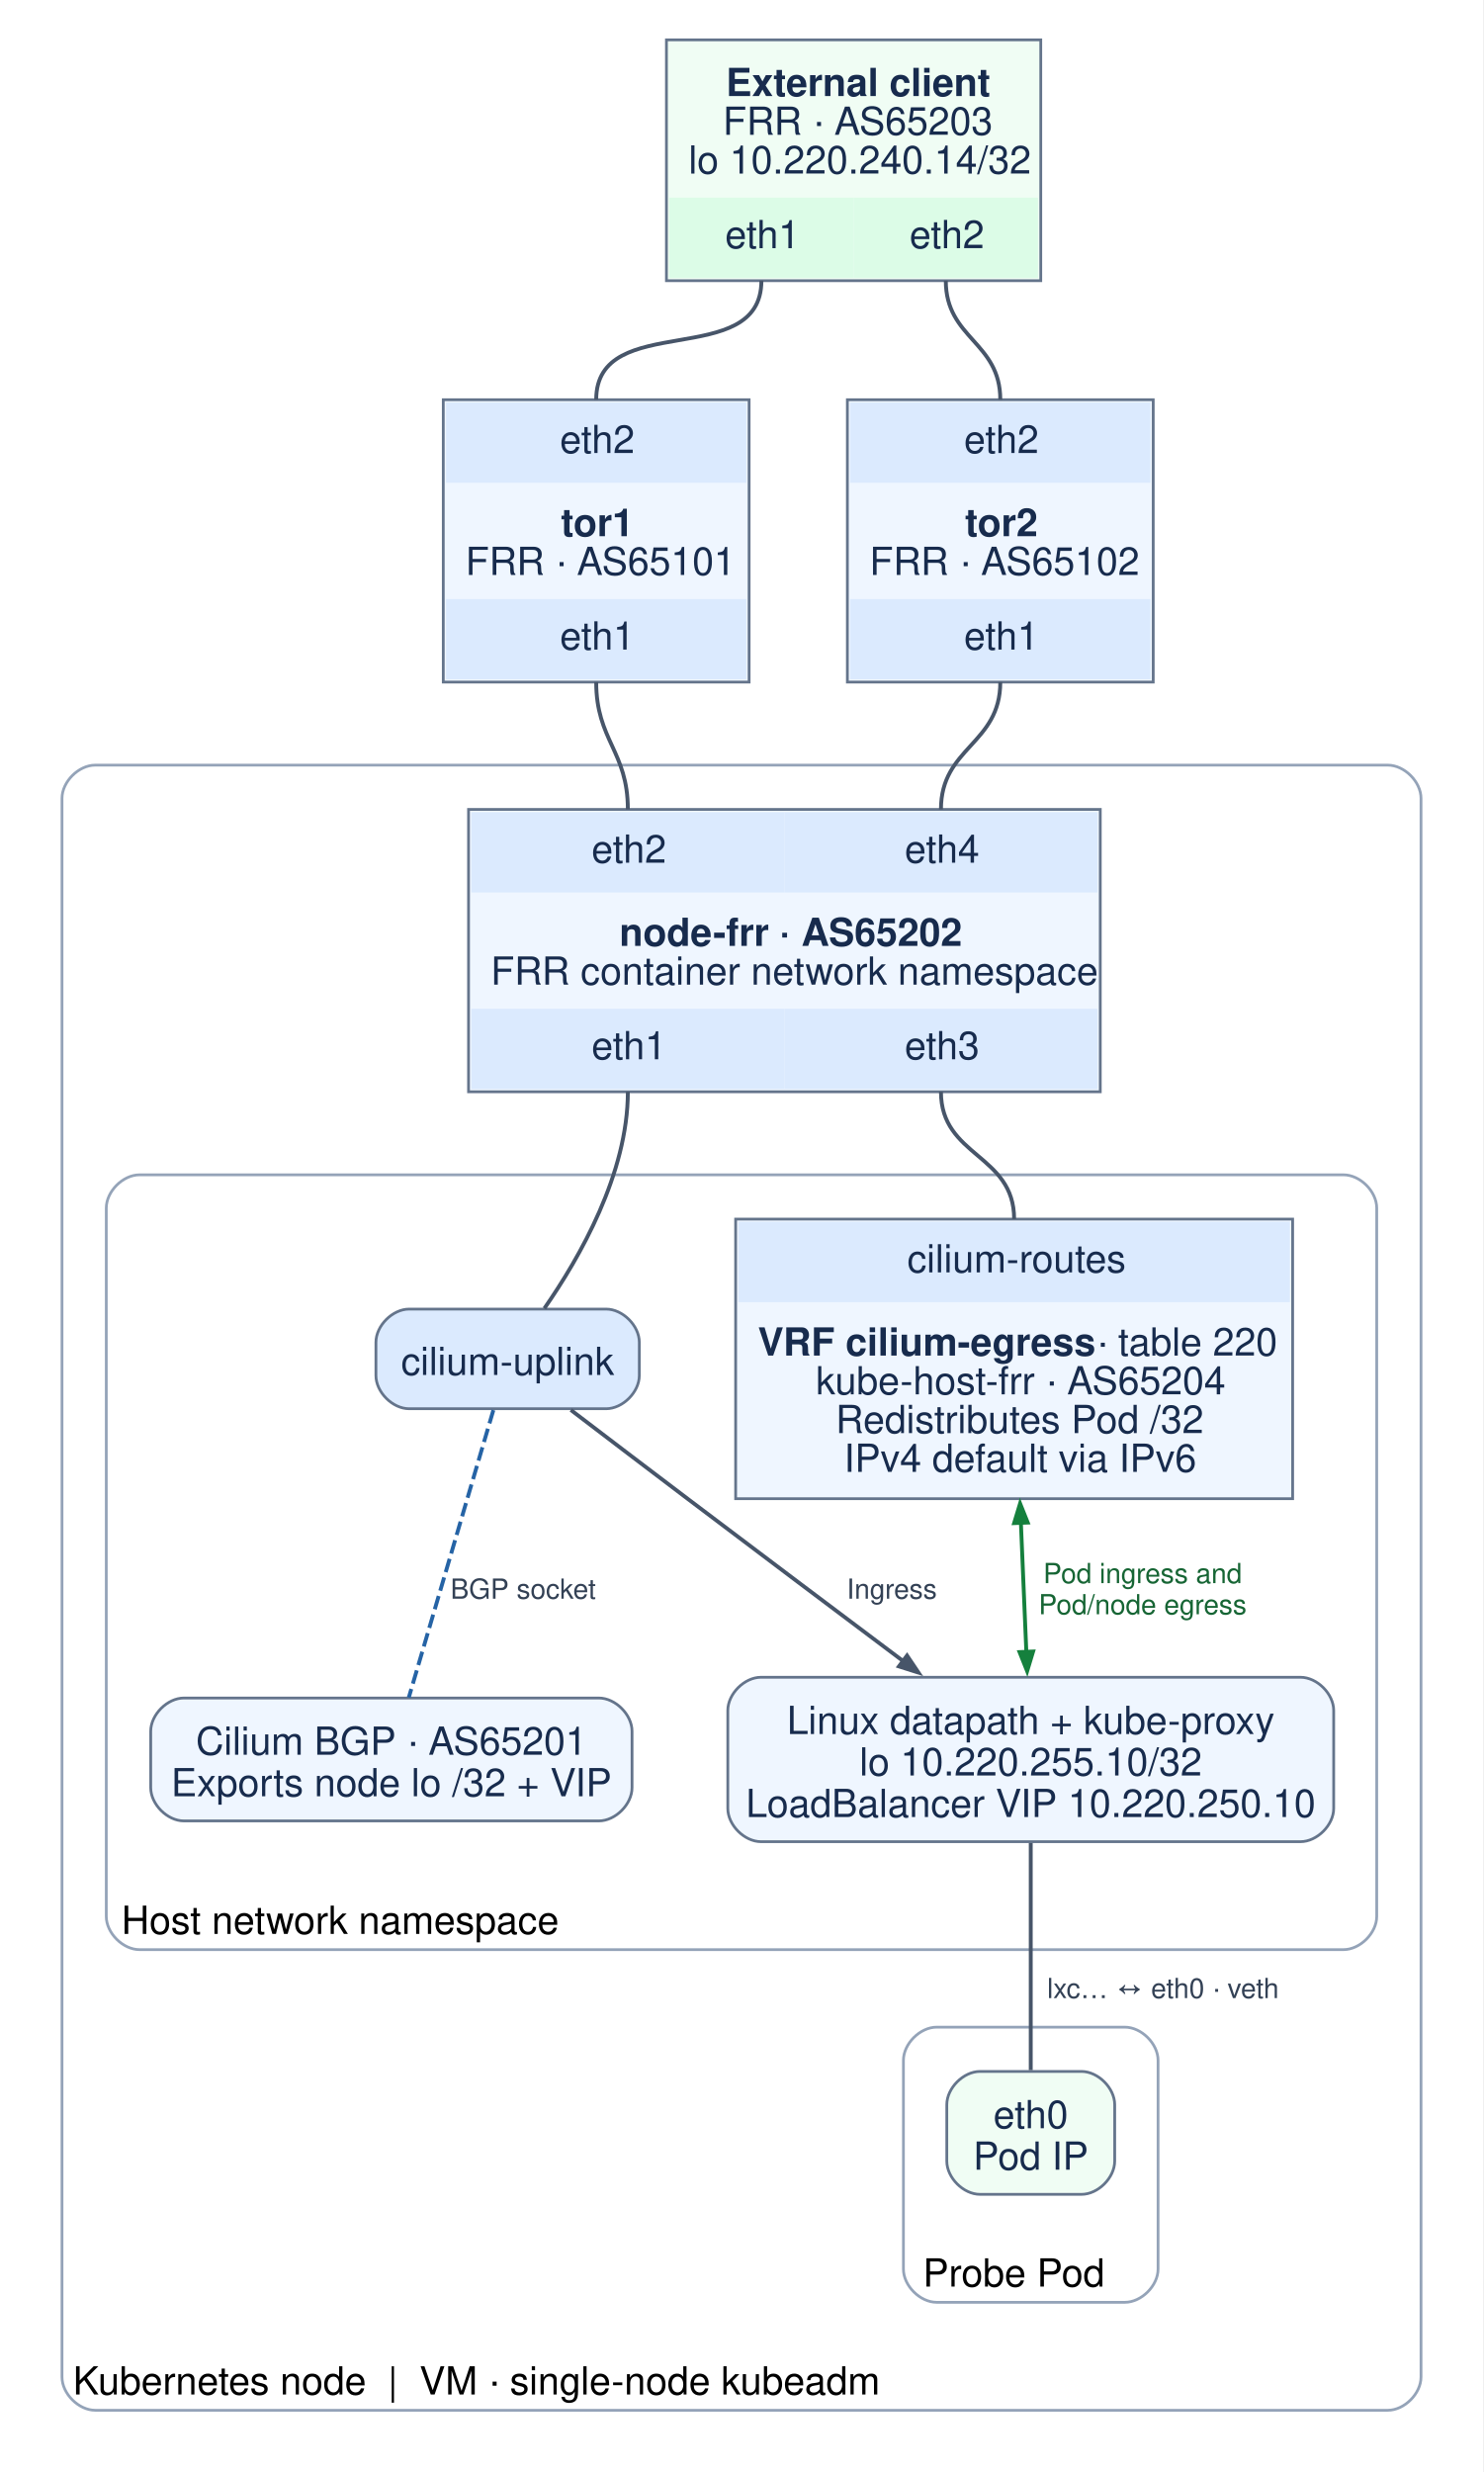
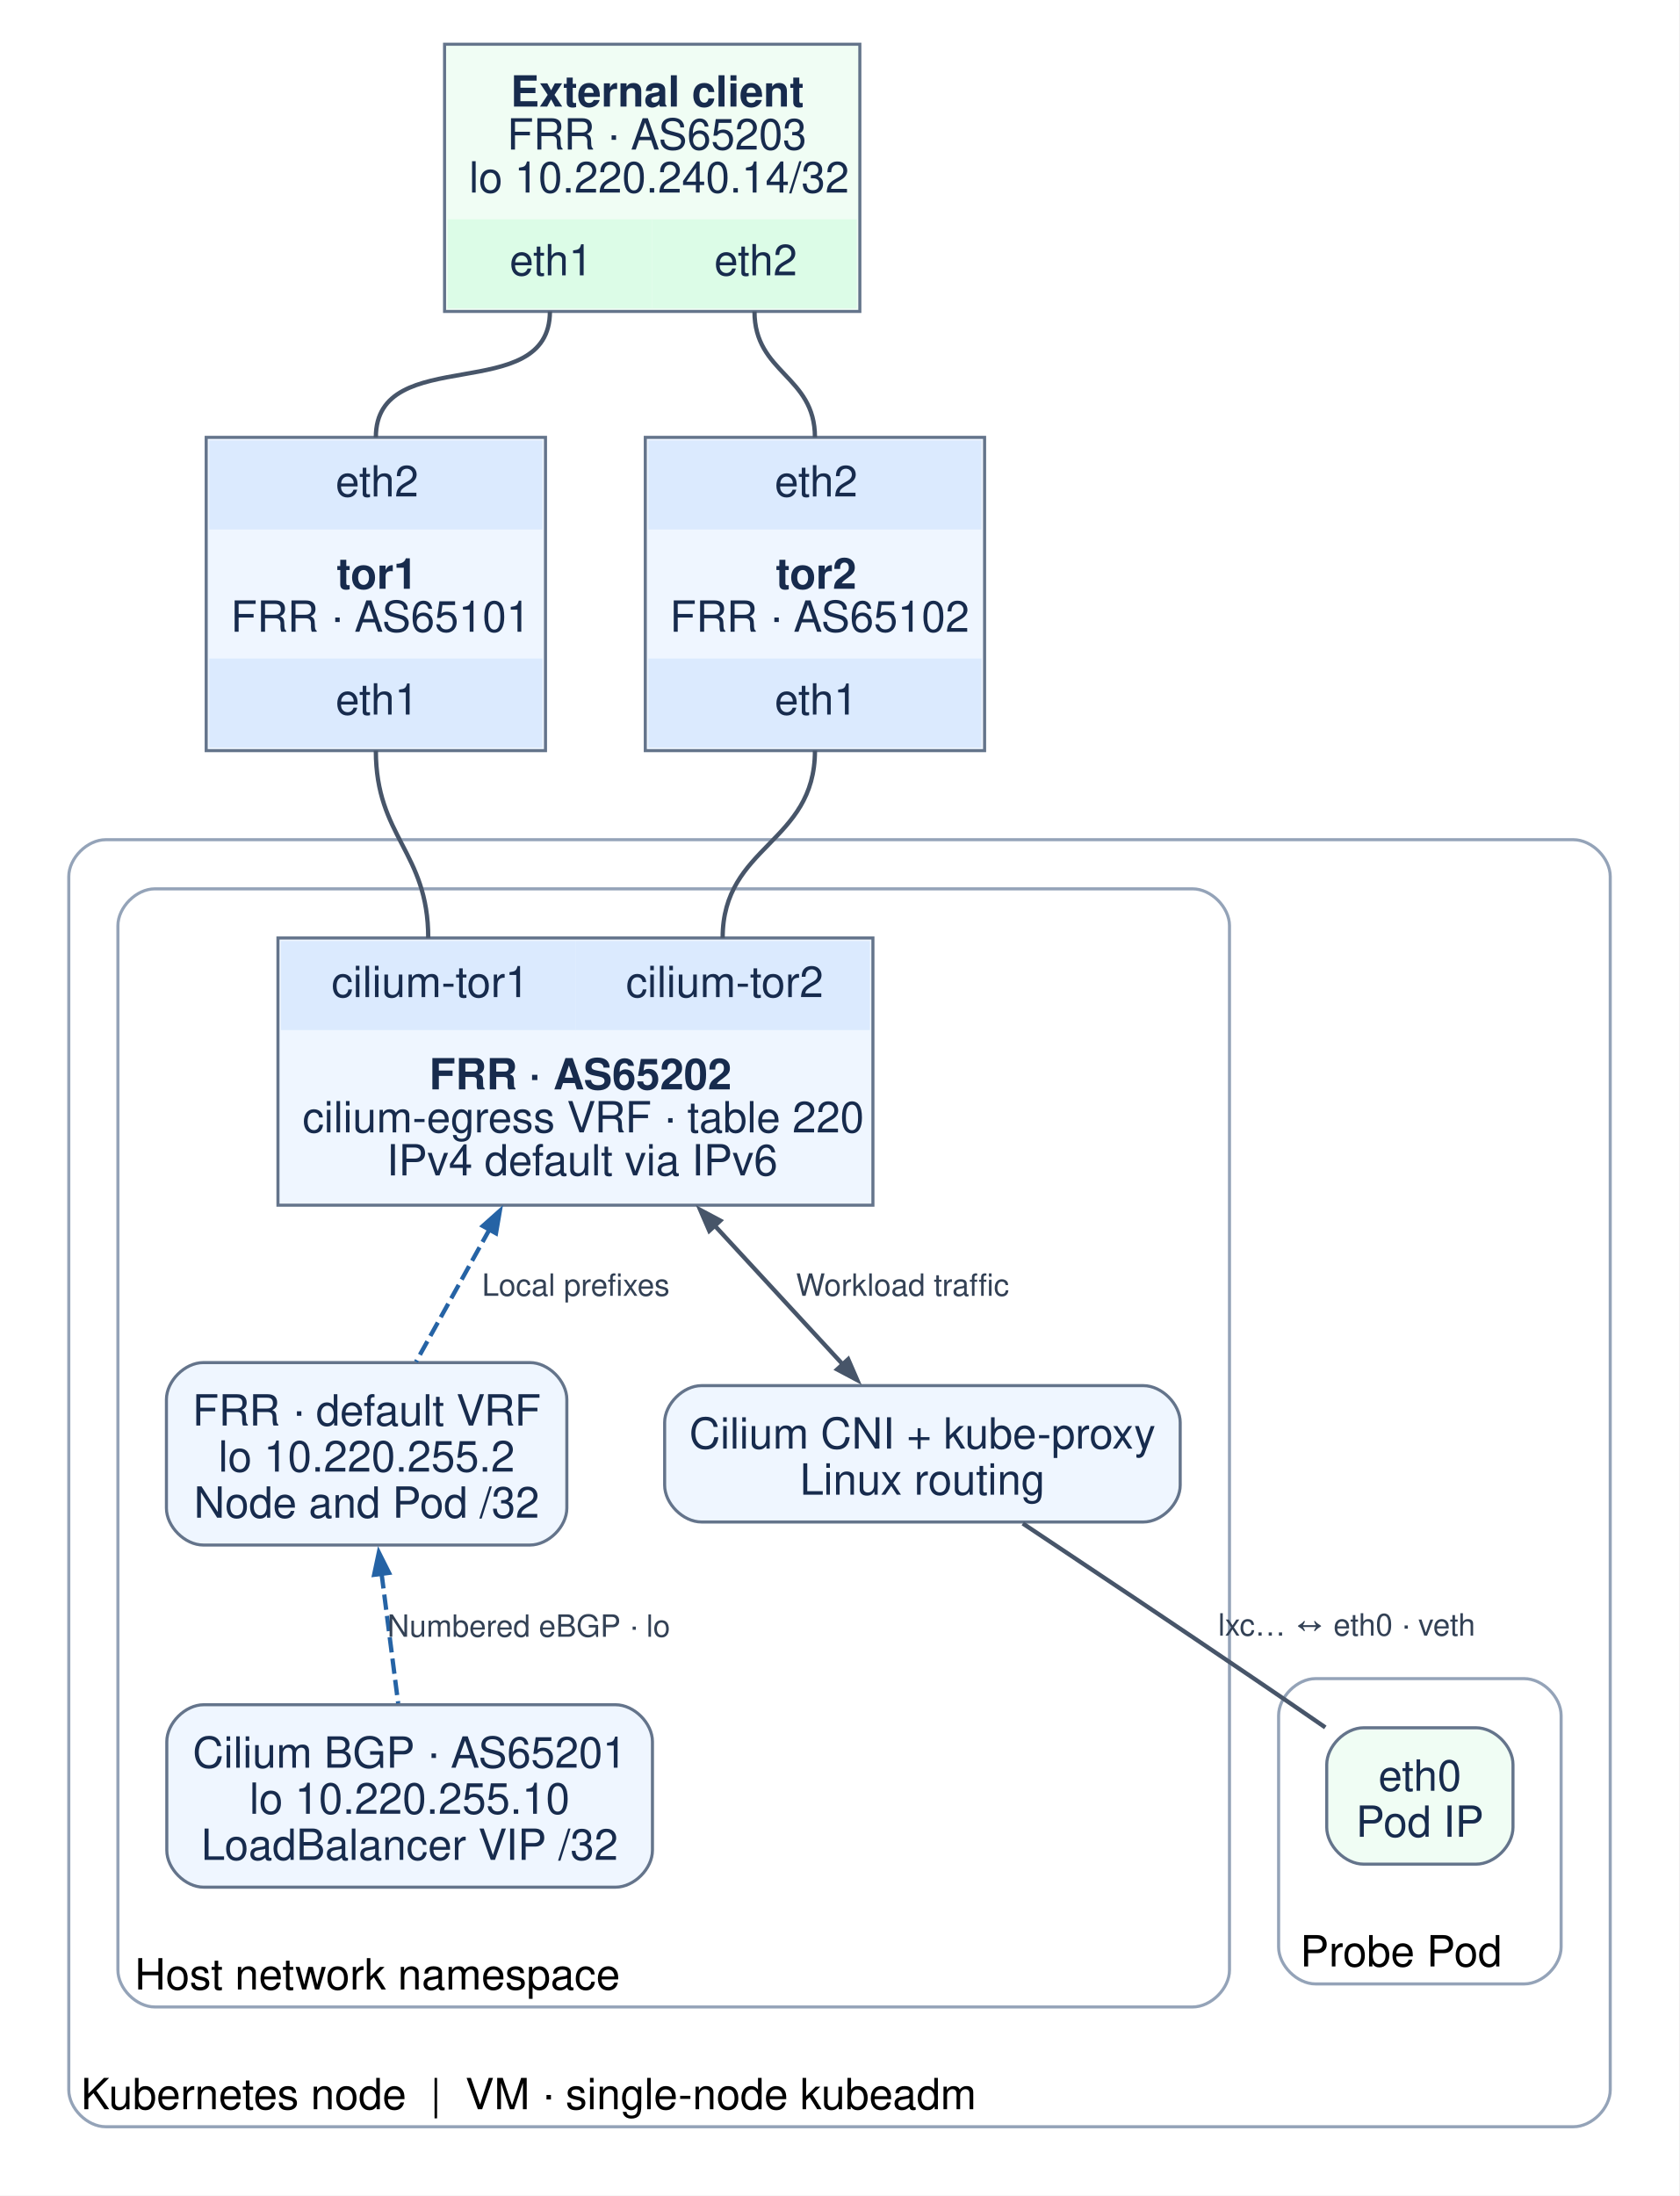
- <svg xmlns="http://www.w3.org/2000/svg" width="536pt" height="893pt" viewBox="0.00 0.00 536.00 893.00">
-   <g id="graph0" class="graph" transform="scale(1 1) rotate(0) translate(14.4 878.7)">
-     <polygon fill="#ffffff" stroke="none" points="-14.4,14.4 -14.4,-878.7 521.4,-878.7 521.4,14.4 -14.4,14.4" />
+ <svg xmlns="http://www.w3.org/2000/svg" width="547pt" height="715pt" viewBox="0.00 0.00 547.00 715.00">
+   <g id="graph0" class="graph" transform="scale(1 1) rotate(0) translate(14.4 700.45)">
+     <polygon fill="#ffffff" stroke="none" points="-14.4,14.4 -14.4,-700.45 532.4,-700.45 532.4,14.4 -14.4,14.4" />
    <g id="clust2" class="cluster">
-       <path fill="#ffffff" stroke="#94a3b8" d="M20,-8C20,-8 487,-8 487,-8 493,-8 499,-14 499,-20 499,-20 499,-590.3 499,-590.3 499,-596.3 493,-602.3 487,-602.3 487,-602.3 20,-602.3 20,-602.3 14,-602.3 8,-596.3 8,-590.3 8,-590.3 8,-20 8,-20 8,-14 14,-8 20,-8" />
+       <path fill="#ffffff" stroke="#94a3b8" d="M20,-8C20,-8 498,-8 498,-8 504,-8 510,-14 510,-20 510,-20 510,-415.05 510,-415.05 510,-421.05 504,-427.05 498,-427.05 498,-427.05 20,-427.05 20,-427.05 14,-427.05 8,-421.05 8,-415.05 8,-415.05 8,-20 8,-20 8,-14 14,-8 20,-8" />
      <text xml:space="preserve" text-anchor="middle" x="157.75" y="-13.7" font-family="Helvetica,sans-Serif" font-size="14.00">Kubernetes node  |  VM · single-node kubeadm</text>
    </g>
    <g id="clust3" class="cluster">
-       <path fill="#ffffff" stroke="#94a3b8" d="M36,-174.4C36,-174.4 471,-174.4 471,-174.4 477,-174.4 483,-180.4 483,-186.4 483,-186.4 483,-442.3 483,-442.3 483,-448.3 477,-454.3 471,-454.3 471,-454.3 36,-454.3 36,-454.3 30,-454.3 24,-448.3 24,-442.3 24,-442.3 24,-186.4 24,-186.4 24,-180.4 30,-174.4 36,-174.4" />
-       <text xml:space="preserve" text-anchor="middle" x="108.5" y="-180.1" font-family="Helvetica,sans-Serif" font-size="14.00">Host network namespace</text>
+       <path fill="#ffffff" stroke="#94a3b8" d="M36,-47C36,-47 374,-47 374,-47 380,-47 386,-53 386,-59 386,-59 386,-399.05 386,-399.05 386,-405.05 380,-411.05 374,-411.05 374,-411.05 36,-411.05 36,-411.05 30,-411.05 24,-405.05 24,-399.05 24,-399.05 24,-59 24,-59 24,-53 30,-47 36,-47" />
+       <text xml:space="preserve" text-anchor="middle" x="108.5" y="-52.7" font-family="Helvetica,sans-Serif" font-size="14.00">Host network namespace</text>
    </g>
-     <g id="clust6" class="cluster">
-       <path fill="#ffffff" stroke="#94a3b8" d="M324,-47C324,-47 392,-47 392,-47 398,-47 404,-53 404,-59 404,-59 404,-134.4 404,-134.4 404,-140.4 398,-146.4 392,-146.4 392,-146.4 324,-146.4 324,-146.4 318,-146.4 312,-140.4 312,-134.4 312,-134.4 312,-59 312,-59 312,-53 318,-47 324,-47" />
-       <text xml:space="preserve" text-anchor="middle" x="351.88" y="-52.7" font-family="Helvetica,sans-Serif" font-size="14.00">Probe Pod</text>
+     <g id="clust5" class="cluster">
+       <path fill="#ffffff" stroke="#94a3b8" d="M414,-54.5C414,-54.5 482,-54.5 482,-54.5 488,-54.5 494,-60.5 494,-66.5 494,-66.5 494,-141.9 494,-141.9 494,-147.9 488,-153.9 482,-153.9 482,-153.9 414,-153.9 414,-153.9 408,-153.9 402,-147.9 402,-141.9 402,-141.9 402,-66.5 402,-66.5 402,-60.5 408,-54.5 414,-54.5" />
+       <text xml:space="preserve" text-anchor="middle" x="441.88" y="-60.2" font-family="Helvetica,sans-Serif" font-size="14.00">Probe Pod</text>
    </g>
    <g id="node1" class="node">
-       <path fill="#eff6ff" stroke="none" d="M349.62,-864.3C349.62,-864.3 238.38,-864.3 238.38,-864.3 232.38,-864.3 226.38,-858.3 226.38,-852.3 226.38,-852.3 226.38,-789.3 226.38,-789.3 226.38,-783.3 232.38,-777.3 238.38,-777.3 238.38,-777.3 349.62,-777.3 349.62,-777.3 355.62,-777.3 361.62,-783.3 361.62,-789.3 361.62,-789.3 361.62,-852.3 361.62,-852.3 361.62,-858.3 355.62,-864.3 349.62,-864.3" />
-       <polygon fill="#f0fdf4" stroke="none" points="226.38,-777.3 226.38,-864.3 361.62,-864.3 361.62,-777.3 226.38,-777.3" />
-       <text xml:space="preserve" text-anchor="start" x="247.88" y="-844" font-family="Helvetica,sans-Serif" font-weight="bold" font-size="14.00" fill="#172b4d">External client</text>
-       <text xml:space="preserve" text-anchor="start" x="246.75" y="-830" font-family="Helvetica,sans-Serif" font-size="14.00" fill="#172b4d">FRR · AS65203</text>
-       <text xml:space="preserve" text-anchor="start" x="234.38" y="-816" font-family="Helvetica,sans-Serif" font-size="14.00" fill="#172b4d">lo 10.220.240.14/32</text>
-       <polygon fill="#dcfce7" stroke="none" points="227.38,-778.3 227.38,-807.3 294,-807.3 294,-778.3 227.38,-778.3" />
-       <text xml:space="preserve" text-anchor="start" x="247.56" y="-789.05" font-family="Helvetica,sans-Serif" font-size="14.00" fill="#172b4d">eth1</text>
-       <polygon fill="#dcfce7" stroke="none" points="294,-778.3 294,-807.3 360.62,-807.3 360.62,-778.3 294,-778.3" />
-       <text xml:space="preserve" text-anchor="start" x="314.19" y="-789.05" font-family="Helvetica,sans-Serif" font-size="14.00" fill="#172b4d">eth2</text>
-       <polygon fill="none" stroke="#64748b" points="226.38,-777.3 226.38,-864.3 361.62,-864.3 361.62,-777.3 226.38,-777.3" />
+       <path fill="#eff6ff" stroke="none" d="M253.62,-686.05C253.62,-686.05 142.38,-686.05 142.38,-686.05 136.38,-686.05 130.38,-680.05 130.38,-674.05 130.38,-674.05 130.38,-611.05 130.38,-611.05 130.38,-605.05 136.38,-599.05 142.38,-599.05 142.38,-599.05 253.62,-599.05 253.62,-599.05 259.62,-599.05 265.62,-605.05 265.62,-611.05 265.62,-611.05 265.62,-674.05 265.62,-674.05 265.62,-680.05 259.62,-686.05 253.62,-686.05" />
+       <polygon fill="#f0fdf4" stroke="none" points="130.38,-599.05 130.38,-686.05 265.62,-686.05 265.62,-599.05 130.38,-599.05" />
+       <text xml:space="preserve" text-anchor="start" x="151.88" y="-665.75" font-family="Helvetica,sans-Serif" font-weight="bold" font-size="14.00" fill="#172b4d">External client</text>
+       <text xml:space="preserve" text-anchor="start" x="150.75" y="-651.75" font-family="Helvetica,sans-Serif" font-size="14.00" fill="#172b4d">FRR · AS65203</text>
+       <text xml:space="preserve" text-anchor="start" x="138.38" y="-637.75" font-family="Helvetica,sans-Serif" font-size="14.00" fill="#172b4d">lo 10.220.240.14/32</text>
+       <polygon fill="#dcfce7" stroke="none" points="131.38,-600.05 131.38,-629.05 198,-629.05 198,-600.05 131.38,-600.05" />
+       <text xml:space="preserve" text-anchor="start" x="151.56" y="-610.8" font-family="Helvetica,sans-Serif" font-size="14.00" fill="#172b4d">eth1</text>
+       <polygon fill="#dcfce7" stroke="none" points="198,-600.05 198,-629.05 264.62,-629.05 264.62,-600.05 198,-600.05" />
+       <text xml:space="preserve" text-anchor="start" x="218.19" y="-610.8" font-family="Helvetica,sans-Serif" font-size="14.00" fill="#172b4d">eth2</text>
+       <polygon fill="none" stroke="#64748b" points="130.38,-599.05 130.38,-686.05 265.62,-686.05 265.62,-599.05 130.38,-599.05" />
    </g>
    <g id="node2" class="node">
-       <path fill="#eff6ff" stroke="none" d="M244.25,-734.3C244.25,-734.3 157.75,-734.3 157.75,-734.3 151.75,-734.3 145.75,-728.3 145.75,-722.3 145.75,-722.3 145.75,-644.3 145.75,-644.3 145.75,-638.3 151.75,-632.3 157.75,-632.3 157.75,-632.3 244.25,-632.3 244.25,-632.3 250.25,-632.3 256.25,-638.3 256.25,-644.3 256.25,-644.3 256.25,-722.3 256.25,-722.3 256.25,-728.3 250.25,-734.3 244.25,-734.3" />
-       <polygon fill="#eff6ff" stroke="none" points="145.75,-632.3 145.75,-734.3 256.25,-734.3 256.25,-632.3 145.75,-632.3" />
-       <polygon fill="#dbeafe" stroke="none" points="146.75,-704.3 146.75,-733.3 255.25,-733.3 255.25,-704.3 146.75,-704.3" />
-       <text xml:space="preserve" text-anchor="start" x="187.88" y="-715.05" font-family="Helvetica,sans-Serif" font-size="14.00" fill="#172b4d">eth2</text>
-       <text xml:space="preserve" text-anchor="start" x="188.25" y="-685" font-family="Helvetica,sans-Serif" font-weight="bold" font-size="14.00" fill="#172b4d">tor1</text>
-       <text xml:space="preserve" text-anchor="start" x="153.75" y="-671" font-family="Helvetica,sans-Serif" font-size="14.00" fill="#172b4d">FRR · AS65101</text>
-       <polygon fill="#dbeafe" stroke="none" points="146.75,-633.3 146.75,-662.3 255.25,-662.3 255.25,-633.3 146.75,-633.3" />
-       <text xml:space="preserve" text-anchor="start" x="187.88" y="-644.05" font-family="Helvetica,sans-Serif" font-size="14.00" fill="#172b4d">eth1</text>
-       <polygon fill="none" stroke="#64748b" points="145.75,-632.3 145.75,-734.3 256.25,-734.3 256.25,-632.3 145.75,-632.3" />
+       <path fill="#eff6ff" stroke="none" d="M151.25,-558.05C151.25,-558.05 64.75,-558.05 64.75,-558.05 58.75,-558.05 52.75,-552.05 52.75,-546.05 52.75,-546.05 52.75,-468.05 52.75,-468.05 52.75,-462.05 58.75,-456.05 64.75,-456.05 64.75,-456.05 151.25,-456.05 151.25,-456.05 157.25,-456.05 163.25,-462.05 163.25,-468.05 163.25,-468.05 163.25,-546.05 163.25,-546.05 163.25,-552.05 157.25,-558.05 151.25,-558.05" />
+       <polygon fill="#eff6ff" stroke="none" points="52.75,-456.05 52.75,-558.05 163.25,-558.05 163.25,-456.05 52.75,-456.05" />
+       <polygon fill="#dbeafe" stroke="none" points="53.75,-528.05 53.75,-557.05 162.25,-557.05 162.25,-528.05 53.75,-528.05" />
+       <text xml:space="preserve" text-anchor="start" x="94.88" y="-538.8" font-family="Helvetica,sans-Serif" font-size="14.00" fill="#172b4d">eth2</text>
+       <text xml:space="preserve" text-anchor="start" x="95.25" y="-508.75" font-family="Helvetica,sans-Serif" font-weight="bold" font-size="14.00" fill="#172b4d">tor1</text>
+       <text xml:space="preserve" text-anchor="start" x="60.75" y="-494.75" font-family="Helvetica,sans-Serif" font-size="14.00" fill="#172b4d">FRR · AS65101</text>
+       <polygon fill="#dbeafe" stroke="none" points="53.75,-457.05 53.75,-486.05 162.25,-486.05 162.25,-457.05 53.75,-457.05" />
+       <text xml:space="preserve" text-anchor="start" x="94.88" y="-467.8" font-family="Helvetica,sans-Serif" font-size="14.00" fill="#172b4d">eth1</text>
+       <polygon fill="none" stroke="#64748b" points="52.75,-456.05 52.75,-558.05 163.25,-558.05 163.25,-456.05 52.75,-456.05" />
+     </g>
+     <g id="edge5" class="edge">
+       <path fill="none" stroke="#475569" stroke-width="1.4" d="M164.69,-599.05C164.69,-567.96 108,-589.14 108,-558.05" />
+     </g>
+     <g id="node3" class="node">
+       <path fill="#eff6ff" stroke="none" d="M294.25,-558.05C294.25,-558.05 207.75,-558.05 207.75,-558.05 201.75,-558.05 195.75,-552.05 195.75,-546.05 195.75,-546.05 195.75,-468.05 195.75,-468.05 195.75,-462.05 201.75,-456.05 207.75,-456.05 207.75,-456.05 294.25,-456.05 294.25,-456.05 300.25,-456.05 306.25,-462.05 306.25,-468.05 306.25,-468.05 306.25,-546.05 306.25,-546.05 306.25,-552.05 300.25,-558.05 294.25,-558.05" />
+       <polygon fill="#eff6ff" stroke="none" points="195.75,-456.05 195.75,-558.05 306.25,-558.05 306.25,-456.05 195.75,-456.05" />
+       <polygon fill="#dbeafe" stroke="none" points="196.75,-528.05 196.75,-557.05 305.25,-557.05 305.25,-528.05 196.75,-528.05" />
+       <text xml:space="preserve" text-anchor="start" x="237.88" y="-538.8" font-family="Helvetica,sans-Serif" font-size="14.00" fill="#172b4d">eth2</text>
+       <text xml:space="preserve" text-anchor="start" x="238.25" y="-508.75" font-family="Helvetica,sans-Serif" font-weight="bold" font-size="14.00" fill="#172b4d">tor2</text>
+       <text xml:space="preserve" text-anchor="start" x="203.75" y="-494.75" font-family="Helvetica,sans-Serif" font-size="14.00" fill="#172b4d">FRR · AS65102</text>
+       <polygon fill="#dbeafe" stroke="none" points="196.75,-457.05 196.75,-486.05 305.25,-486.05 305.25,-457.05 196.75,-457.05" />
+       <text xml:space="preserve" text-anchor="start" x="237.88" y="-467.8" font-family="Helvetica,sans-Serif" font-size="14.00" fill="#172b4d">eth1</text>
+       <polygon fill="none" stroke="#64748b" points="195.75,-456.05 195.75,-558.05 306.25,-558.05 306.25,-456.05 195.75,-456.05" />
+     </g>
+     <g id="edge6" class="edge">
+       <path fill="none" stroke="#475569" stroke-width="1.4" d="M231.31,-599.05C231.31,-578.84 251,-578.26 251,-558.05" />
+     </g>
+     <g id="node4" class="node">
+       <path fill="#eff6ff" stroke="none" d="M257.88,-395.05C257.88,-395.05 88.12,-395.05 88.12,-395.05 82.12,-395.05 76.12,-389.05 76.12,-383.05 76.12,-383.05 76.12,-320.05 76.12,-320.05 76.12,-314.05 82.12,-308.05 88.12,-308.05 88.12,-308.05 257.88,-308.05 257.88,-308.05 263.88,-308.05 269.88,-314.05 269.88,-320.05 269.88,-320.05 269.88,-383.05 269.88,-383.05 269.88,-389.05 263.88,-395.05 257.88,-395.05" />
+       <polygon fill="#eff6ff" stroke="none" points="76.12,-308.05 76.12,-395.05 269.88,-395.05 269.88,-308.05 76.12,-308.05" />
+       <polygon fill="#dbeafe" stroke="none" points="77.12,-365.05 77.12,-394.05 173,-394.05 173,-365.05 77.12,-365.05" />
+       <text xml:space="preserve" text-anchor="start" x="93.56" y="-375.8" font-family="Helvetica,sans-Serif" font-size="14.00" fill="#172b4d">cilium-tor1</text>
+       <polygon fill="#dbeafe" stroke="none" points="173,-365.05 173,-394.05 268.88,-394.05 268.88,-365.05 173,-365.05" />
+       <text xml:space="preserve" text-anchor="start" x="189.44" y="-375.8" font-family="Helvetica,sans-Serif" font-size="14.00" fill="#172b4d">cilium-tor2</text>
+       <text xml:space="preserve" text-anchor="start" x="125.38" y="-345.75" font-family="Helvetica,sans-Serif" font-weight="bold" font-size="14.00" fill="#172b4d">FRR · AS65202</text>
+       <text xml:space="preserve" text-anchor="start" x="84.12" y="-331.75" font-family="Helvetica,sans-Serif" font-size="14.00" fill="#172b4d">cilium-egress VRF · table 220</text>
+       <text xml:space="preserve" text-anchor="start" x="111.5" y="-317.75" font-family="Helvetica,sans-Serif" font-size="14.00" fill="#172b4d">IPv4 default via IPv6</text>
+       <polygon fill="none" stroke="#64748b" points="76.12,-308.05 76.12,-395.05 269.88,-395.05 269.88,-308.05 76.12,-308.05" />
    </g>
    <g id="edge7" class="edge">
-       <path fill="none" stroke="#475569" stroke-width="1.4" d="M260.69,-777.3C260.69,-744.61 201,-766.99 201,-734.3" />
-     </g>
-     <g id="node3" class="node">
-       <path fill="#eff6ff" stroke="none" d="M390.25,-734.3C390.25,-734.3 303.75,-734.3 303.75,-734.3 297.75,-734.3 291.75,-728.3 291.75,-722.3 291.75,-722.3 291.75,-644.3 291.75,-644.3 291.75,-638.3 297.75,-632.3 303.75,-632.3 303.75,-632.3 390.25,-632.3 390.25,-632.3 396.25,-632.3 402.25,-638.3 402.25,-644.3 402.25,-644.3 402.25,-722.3 402.25,-722.3 402.25,-728.3 396.25,-734.3 390.25,-734.3" />
-       <polygon fill="#eff6ff" stroke="none" points="291.75,-632.3 291.75,-734.3 402.25,-734.3 402.25,-632.3 291.75,-632.3" />
-       <polygon fill="#dbeafe" stroke="none" points="292.75,-704.3 292.75,-733.3 401.25,-733.3 401.25,-704.3 292.75,-704.3" />
-       <text xml:space="preserve" text-anchor="start" x="333.88" y="-715.05" font-family="Helvetica,sans-Serif" font-size="14.00" fill="#172b4d">eth2</text>
-       <text xml:space="preserve" text-anchor="start" x="334.25" y="-685" font-family="Helvetica,sans-Serif" font-weight="bold" font-size="14.00" fill="#172b4d">tor2</text>
-       <text xml:space="preserve" text-anchor="start" x="299.75" y="-671" font-family="Helvetica,sans-Serif" font-size="14.00" fill="#172b4d">FRR · AS65102</text>
-       <polygon fill="#dbeafe" stroke="none" points="292.75,-633.3 292.75,-662.3 401.25,-662.3 401.25,-633.3 292.75,-633.3" />
-       <text xml:space="preserve" text-anchor="start" x="333.88" y="-644.05" font-family="Helvetica,sans-Serif" font-size="14.00" fill="#172b4d">eth1</text>
-       <polygon fill="none" stroke="#64748b" points="291.75,-632.3 291.75,-734.3 402.25,-734.3 402.25,-632.3 291.75,-632.3" />
+       <path fill="none" stroke="#475569" stroke-width="1.4" d="M108,-456.05C108,-427.9 125.06,-423.2 125.06,-395.05" />
    </g>
    <g id="edge8" class="edge">
-       <path fill="none" stroke="#475569" stroke-width="1.4" d="M327.31,-777.3C327.31,-756.28 347,-755.32 347,-734.3" />
-     </g>
-     <g id="node4" class="node">
-       <path fill="#eff6ff" stroke="none" d="M371.12,-586.3C371.12,-586.3 166.88,-586.3 166.88,-586.3 160.88,-586.3 154.88,-580.3 154.88,-574.3 154.88,-574.3 154.88,-496.3 154.88,-496.3 154.88,-490.3 160.88,-484.3 166.88,-484.3 166.88,-484.3 371.12,-484.3 371.12,-484.3 377.12,-484.3 383.12,-490.3 383.12,-496.3 383.12,-496.3 383.12,-574.3 383.12,-574.3 383.12,-580.3 377.12,-586.3 371.12,-586.3" />
-       <polygon fill="#eff6ff" stroke="none" points="154.88,-484.3 154.88,-586.3 383.12,-586.3 383.12,-484.3 154.88,-484.3" />
-       <polygon fill="#dbeafe" stroke="none" points="155.88,-556.3 155.88,-585.3 269,-585.3 269,-556.3 155.88,-556.3" />
-       <text xml:space="preserve" text-anchor="start" x="199.31" y="-567.05" font-family="Helvetica,sans-Serif" font-size="14.00" fill="#172b4d">eth2</text>
-       <polygon fill="#dbeafe" stroke="none" points="269,-556.3 269,-585.3 382.12,-585.3 382.12,-556.3 269,-556.3" />
-       <text xml:space="preserve" text-anchor="start" x="312.44" y="-567.05" font-family="Helvetica,sans-Serif" font-size="14.00" fill="#172b4d">eth4</text>
-       <text xml:space="preserve" text-anchor="start" x="209.38" y="-537" font-family="Helvetica,sans-Serif" font-weight="bold" font-size="14.00" fill="#172b4d">node-frr · AS65202</text>
-       <text xml:space="preserve" text-anchor="start" x="162.88" y="-523" font-family="Helvetica,sans-Serif" font-size="14.00" fill="#172b4d">FRR container network namespace</text>
-       <polygon fill="#dbeafe" stroke="none" points="155.88,-485.3 155.88,-514.3 269,-514.3 269,-485.3 155.88,-485.3" />
-       <text xml:space="preserve" text-anchor="start" x="199.31" y="-496.05" font-family="Helvetica,sans-Serif" font-size="14.00" fill="#172b4d">eth1</text>
-       <polygon fill="#dbeafe" stroke="none" points="269,-485.3 269,-514.3 382.12,-514.3 382.12,-485.3 269,-485.3" />
-       <text xml:space="preserve" text-anchor="start" x="312.44" y="-496.05" font-family="Helvetica,sans-Serif" font-size="14.00" fill="#172b4d">eth3</text>
-       <polygon fill="none" stroke="#64748b" points="154.88,-484.3 154.88,-586.3 383.12,-586.3 383.12,-484.3 154.88,-484.3" />
-     </g>
-     <g id="edge9" class="edge">
-       <path fill="none" stroke="#475569" stroke-width="1.4" d="M201,-632.3C201,-611.23 212.44,-607.37 212.44,-586.3" />
-     </g>
-     <g id="edge10" class="edge">
-       <path fill="none" stroke="#475569" stroke-width="1.4" d="M347,-632.3C347,-609.74 325.56,-608.86 325.56,-586.3" />
+       <path fill="none" stroke="#475569" stroke-width="1.4" d="M251,-456.05C251,-425.83 220.94,-425.27 220.94,-395.05" />
    </g>
    <g id="node5" class="node">
-       <path fill="#dbeafe" stroke="#64748b" d="M204.58,-405.8C204.58,-405.8 133.42,-405.8 133.42,-405.8 127.42,-405.8 121.42,-399.8 121.42,-393.8 121.42,-393.8 121.42,-381.8 121.42,-381.8 121.42,-375.8 127.42,-369.8 133.42,-369.8 133.42,-369.8 204.58,-369.8 204.58,-369.8 210.58,-369.8 216.58,-375.8 216.58,-381.8 216.58,-381.8 216.58,-393.8 216.58,-393.8 216.58,-399.8 210.58,-405.8 204.58,-405.8" />
-       <text xml:space="preserve" text-anchor="middle" x="169" y="-382" font-family="Helvetica,sans-Serif" font-size="14.00" fill="#172b4d">cilium-uplink</text>
+       <path fill="#eff6ff" stroke="#64748b" d="M158.2,-256.8C158.2,-256.8 51.8,-256.8 51.8,-256.8 45.8,-256.8 39.8,-250.8 39.8,-244.8 39.8,-244.8 39.8,-209.4 39.8,-209.4 39.8,-203.4 45.8,-197.4 51.8,-197.4 51.8,-197.4 158.2,-197.4 158.2,-197.4 164.2,-197.4 170.2,-203.4 170.2,-209.4 170.2,-209.4 170.2,-244.8 170.2,-244.8 170.2,-250.8 164.2,-256.8 158.2,-256.8" />
+       <text xml:space="preserve" text-anchor="middle" x="105" y="-236.3" font-family="Helvetica,sans-Serif" font-size="14.00" fill="#172b4d">FRR · default VRF</text>
+       <text xml:space="preserve" text-anchor="middle" x="105" y="-221.3" font-family="Helvetica,sans-Serif" font-size="14.00" fill="#172b4d">lo 10.220.255.2</text>
+       <text xml:space="preserve" text-anchor="middle" x="105" y="-206.3" font-family="Helvetica,sans-Serif" font-size="14.00" fill="#172b4d">Node and Pod /32</text>
+     </g>
+     <g id="edge2" class="edge">
+       <path fill="none" stroke="#2563a5" stroke-width="1.4" stroke-dasharray="5,2" d="M145.17,-300.44C136.97,-285.67 128.27,-270 121.07,-257.04" />
+       <polygon fill="#2563a5" stroke="#2563a5" stroke-width="1.4" points="142.84,-301.28 148.38,-306.21 147.12,-298.9 142.84,-301.28" />
+       <text xml:space="preserve" text-anchor="middle" x="170.34" y="-278.55" font-family="Helvetica,sans-Serif" font-size="10.00" fill="#334155">  Local prefixes</text>
+     </g>
+     <g id="node7" class="node">
+       <path fill="#eff6ff" stroke="#64748b" d="M357.95,-249.3C357.95,-249.3 214.05,-249.3 214.05,-249.3 208.05,-249.3 202.05,-243.3 202.05,-237.3 202.05,-237.3 202.05,-216.9 202.05,-216.9 202.05,-210.9 208.05,-204.9 214.05,-204.9 214.05,-204.9 357.95,-204.9 357.95,-204.9 363.95,-204.9 369.95,-210.9 369.95,-216.9 369.95,-216.9 369.95,-237.3 369.95,-237.3 369.95,-243.3 363.95,-249.3 357.95,-249.3" />
+       <text xml:space="preserve" text-anchor="middle" x="286" y="-228.8" font-family="Helvetica,sans-Serif" font-size="14.00" fill="#172b4d">Cilium CNI + kube-proxy</text>
+       <text xml:space="preserve" text-anchor="middle" x="286" y="-213.8" font-family="Helvetica,sans-Serif" font-size="14.00" fill="#172b4d">Linux routing</text>
+     </g>
+     <g id="edge1" class="edge">
+       <path fill="none" stroke="#475569" stroke-width="1.4" d="M218.27,-301.49C232.59,-285.98 247.91,-269.37 260.36,-255.89" />
+       <polygon fill="#475569" stroke="#475569" stroke-width="1.4" points="216.59,-299.7 213.64,-306.51 220.19,-303.03 216.59,-299.7" />
+       <polygon fill="#475569" stroke="#475569" stroke-width="1.4" points="261.83,-257.9 264.78,-251.1 258.23,-254.58 261.83,-257.9" />
+       <text xml:space="preserve" text-anchor="middle" x="276.75" y="-278.55" font-family="Helvetica,sans-Serif" font-size="10.00" fill="#334155">  Workload traffic</text>
+     </g>
+     <g id="node6" class="node">
+       <path fill="#eff6ff" stroke="#64748b" d="M186.08,-145.4C186.08,-145.4 51.92,-145.4 51.92,-145.4 45.92,-145.4 39.92,-139.4 39.92,-133.4 39.92,-133.4 39.92,-98 39.92,-98 39.92,-92 45.92,-86 51.92,-86 51.92,-86 186.08,-86 186.08,-86 192.08,-86 198.08,-92 198.08,-98 198.08,-98 198.08,-133.4 198.08,-133.4 198.08,-139.4 192.08,-145.4 186.08,-145.4" />
+       <text xml:space="preserve" text-anchor="middle" x="119" y="-124.9" font-family="Helvetica,sans-Serif" font-size="14.00" fill="#172b4d">Cilium BGP · AS65201</text>
+       <text xml:space="preserve" text-anchor="middle" x="119" y="-109.9" font-family="Helvetica,sans-Serif" font-size="14.00" fill="#172b4d">lo 10.220.255.10</text>
+       <text xml:space="preserve" text-anchor="middle" x="119" y="-94.9" font-family="Helvetica,sans-Serif" font-size="14.00" fill="#172b4d">LoadBalancer VIP /32</text>
+     </g>
+     <g id="edge3" class="edge">
+       <path fill="none" stroke="#2563a5" stroke-width="1.4" stroke-dasharray="5,2" d="M109.85,-188.22C111.62,-174.34 113.6,-158.86 115.27,-145.87" />
+       <polygon fill="#2563a5" stroke="#2563a5" stroke-width="1.4" points="107.44,-187.71 108.98,-194.97 112.3,-188.34 107.44,-187.71" />
+       <text xml:space="preserve" text-anchor="middle" x="157.79" y="-167.53" font-family="Helvetica,sans-Serif" font-size="10.00" fill="#334155">Numbered eBGP · lo</text>
+     </g>
+     <g id="node8" class="node">
+       <path fill="#f0fdf4" stroke="#64748b" d="M466.33,-137.9C466.33,-137.9 429.67,-137.9 429.67,-137.9 423.67,-137.9 417.67,-131.9 417.67,-125.9 417.67,-125.9 417.67,-105.5 417.67,-105.5 417.67,-99.5 423.67,-93.5 429.67,-93.5 429.67,-93.5 466.33,-93.5 466.33,-93.5 472.33,-93.5 478.33,-99.5 478.33,-105.5 478.33,-105.5 478.33,-125.9 478.33,-125.9 478.33,-131.9 472.33,-137.9 466.33,-137.9" />
+       <text xml:space="preserve" text-anchor="middle" x="448" y="-117.4" font-family="Helvetica,sans-Serif" font-size="14.00" fill="#172b4d">eth0</text>
+       <text xml:space="preserve" text-anchor="middle" x="448" y="-102.4" font-family="Helvetica,sans-Serif" font-size="14.00" fill="#172b4d">Pod IP</text>
    </g>
    <g id="edge4" class="edge">
-       <path fill="none" stroke="#475569" stroke-width="1.4" d="M212.44,-484.3C212.44,-454.79 195.04,-424.39 182.27,-406.04" />
-     </g>
-     <g id="node8" class="node">
-       <path fill="#eff6ff" stroke="none" d="M440.62,-438.3C440.62,-438.3 263.38,-438.3 263.38,-438.3 257.38,-438.3 251.38,-432.3 251.38,-426.3 251.38,-426.3 251.38,-349.3 251.38,-349.3 251.38,-343.3 257.38,-337.3 263.38,-337.3 263.38,-337.3 440.62,-337.3 440.62,-337.3 446.62,-337.3 452.62,-343.3 452.62,-349.3 452.62,-349.3 452.62,-426.3 452.62,-426.3 452.62,-432.3 446.62,-438.3 440.62,-438.3" />
-       <polygon fill="#eff6ff" stroke="none" points="251.38,-337.3 251.38,-438.3 452.62,-438.3 452.62,-337.3 251.38,-337.3" />
-       <polygon fill="#dbeafe" stroke="none" points="252.38,-408.3 252.38,-437.3 451.62,-437.3 451.62,-408.3 252.38,-408.3" />
-       <text xml:space="preserve" text-anchor="start" x="313.38" y="-419.05" font-family="Helvetica,sans-Serif" font-size="14.00" fill="#172b4d">cilium-routes</text>
-       <text xml:space="preserve" text-anchor="start" x="259.38" y="-389" font-family="Helvetica,sans-Serif" font-weight="bold" font-size="14.00" fill="#172b4d">VRF cilium-egress</text>
-       <text xml:space="preserve" text-anchor="start" x="377.88" y="-389" font-family="Helvetica,sans-Serif" font-size="14.00" fill="#172b4d"> · table 220</text>
-       <text xml:space="preserve" text-anchor="start" x="280.38" y="-375" font-family="Helvetica,sans-Serif" font-size="14.00" fill="#172b4d">kube-host-frr · AS65204</text>
-       <text xml:space="preserve" text-anchor="start" x="287.5" y="-361" font-family="Helvetica,sans-Serif" font-size="14.00" fill="#172b4d">Redistributes Pod /32</text>
-       <text xml:space="preserve" text-anchor="start" x="290.5" y="-347" font-family="Helvetica,sans-Serif" font-size="14.00" fill="#172b4d">IPv4 default via IPv6</text>
-       <polygon fill="none" stroke="#64748b" points="251.38,-337.3 251.38,-438.3 452.62,-438.3 452.62,-337.3 251.38,-337.3" />
-     </g>
-     <g id="edge5" class="edge">
-       <path fill="none" stroke="#475569" stroke-width="1.4" d="M325.56,-484.3C325.56,-460.72 352,-461.88 352,-438.3" />
-     </g>
-     <g id="node6" class="node">
-       <path fill="#eff6ff" stroke="#64748b" d="M201.95,-265.3C201.95,-265.3 52.05,-265.3 52.05,-265.3 46.05,-265.3 40.05,-259.3 40.05,-253.3 40.05,-253.3 40.05,-232.9 40.05,-232.9 40.05,-226.9 46.05,-220.9 52.05,-220.9 52.05,-220.9 201.95,-220.9 201.95,-220.9 207.95,-220.9 213.95,-226.9 213.95,-232.9 213.95,-232.9 213.95,-253.3 213.95,-253.3 213.95,-259.3 207.95,-265.3 201.95,-265.3" />
-       <text xml:space="preserve" text-anchor="middle" x="127" y="-244.8" font-family="Helvetica,sans-Serif" font-size="14.00" fill="#172b4d">Cilium BGP · AS65201</text>
-       <text xml:space="preserve" text-anchor="middle" x="127" y="-229.8" font-family="Helvetica,sans-Serif" font-size="14.00" fill="#172b4d">Exports node lo /32 + VIP</text>
-     </g>
-     <g id="edge1" class="edge">
-       <path fill="none" stroke="#2563a5" stroke-width="1.4" stroke-dasharray="5,2" d="M163.85,-369.3C156.14,-343.1 141.61,-293.75 133.29,-265.46" />
-       <text xml:space="preserve" text-anchor="middle" x="174.62" y="-301.18" font-family="Helvetica,sans-Serif" font-size="10.00" fill="#334155">BGP socket</text>
-     </g>
-     <g id="node7" class="node">
-       <path fill="#eff6ff" stroke="#64748b" d="M455.45,-272.8C455.45,-272.8 260.55,-272.8 260.55,-272.8 254.55,-272.8 248.55,-266.8 248.55,-260.8 248.55,-260.8 248.55,-225.4 248.55,-225.4 248.55,-219.4 254.55,-213.4 260.55,-213.4 260.55,-213.4 455.45,-213.4 455.45,-213.4 461.45,-213.4 467.45,-219.4 467.45,-225.4 467.45,-225.4 467.45,-260.8 467.45,-260.8 467.45,-266.8 461.45,-272.8 455.45,-272.8" />
-       <text xml:space="preserve" text-anchor="middle" x="358" y="-252.3" font-family="Helvetica,sans-Serif" font-size="14.00" fill="#172b4d">Linux datapath + kube-proxy</text>
-       <text xml:space="preserve" text-anchor="middle" x="358" y="-237.3" font-family="Helvetica,sans-Serif" font-size="14.00" fill="#172b4d">lo 10.220.255.10/32</text>
-       <text xml:space="preserve" text-anchor="middle" x="358" y="-222.3" font-family="Helvetica,sans-Serif" font-size="14.00" fill="#172b4d">LoadBalancer VIP 10.220.250.10</text>
-     </g>
-     <g id="edge2" class="edge">
-       <path fill="none" stroke="#475569" stroke-width="1.4" d="M191.84,-369.35C204.28,-359.86 219.97,-347.91 234,-337.3 259.79,-317.79 288.67,-296.08 312.06,-278.52" />
-       <polygon fill="#475569" stroke="#475569" stroke-width="1.4" points="313.31,-280.64 317.44,-274.48 310.37,-276.72 313.31,-280.64" />
-       <text xml:space="preserve" text-anchor="middle" x="307.81" y="-301.18" font-family="Helvetica,sans-Serif" font-size="10.00" fill="#334155">Ingress</text>
-     </g>
-     <g id="edge3" class="edge">
-       <path fill="none" stroke="#15803d" stroke-width="1.4" d="M356.41,-281.93C355.81,-296.26 355.11,-312.92 354.44,-328.68" />
-       <polygon fill="#15803d" stroke="#15803d" stroke-width="1.4" points="358.85,-282.1 356.7,-275 353.96,-281.89 358.85,-282.1" />
-       <polygon fill="#15803d" stroke="#15803d" stroke-width="1.4" points="352,-328.48 354.15,-335.57 356.9,-328.68 352,-328.48" />
-       <text xml:space="preserve" text-anchor="middle" x="395.64" y="-306.8" font-family="Helvetica,sans-Serif" font-size="10.00" fill="#166534">  Pod ingress and</text>
-       <text xml:space="preserve" text-anchor="middle" x="395.64" y="-295.55" font-family="Helvetica,sans-Serif" font-size="10.00" fill="#166534">  Pod/node egress</text>
-     </g>
-     <g id="node9" class="node">
-       <path fill="#f0fdf4" stroke="#64748b" d="M376.33,-130.4C376.33,-130.4 339.67,-130.4 339.67,-130.4 333.67,-130.4 327.67,-124.4 327.67,-118.4 327.67,-118.4 327.67,-98 327.67,-98 327.67,-92 333.67,-86 339.67,-86 339.67,-86 376.33,-86 376.33,-86 382.33,-86 388.33,-92 388.33,-98 388.33,-98 388.33,-118.4 388.33,-118.4 388.33,-124.4 382.33,-130.4 376.33,-130.4" />
-       <text xml:space="preserve" text-anchor="middle" x="358" y="-109.9" font-family="Helvetica,sans-Serif" font-size="14.00" fill="#172b4d">eth0</text>
-       <text xml:space="preserve" text-anchor="middle" x="358" y="-94.9" font-family="Helvetica,sans-Serif" font-size="14.00" fill="#172b4d">Pod IP</text>
-     </g>
-     <g id="edge6" class="edge">
-       <path fill="none" stroke="#475569" stroke-width="1.4" d="M358,-212.93C358,-188.18 358,-153.21 358,-130.87" />
-       <text xml:space="preserve" text-anchor="middle" x="403" y="-156.9" font-family="Helvetica,sans-Serif" font-size="10.00" fill="#334155">  lxc… ↔ eth0 · veth</text>
+       <path fill="none" stroke="#475569" stroke-width="1.4" d="M318.69,-204.42C340.15,-190.14 368.81,-171 394,-153.9 401.54,-148.79 409.64,-143.24 417.21,-138.02" />
+       <text xml:space="preserve" text-anchor="middle" x="421.39" y="-167.9" font-family="Helvetica,sans-Serif" font-size="10.00" fill="#334155">  lxc… ↔ eth0 · veth</text>
    </g>
  </g>
</svg>
